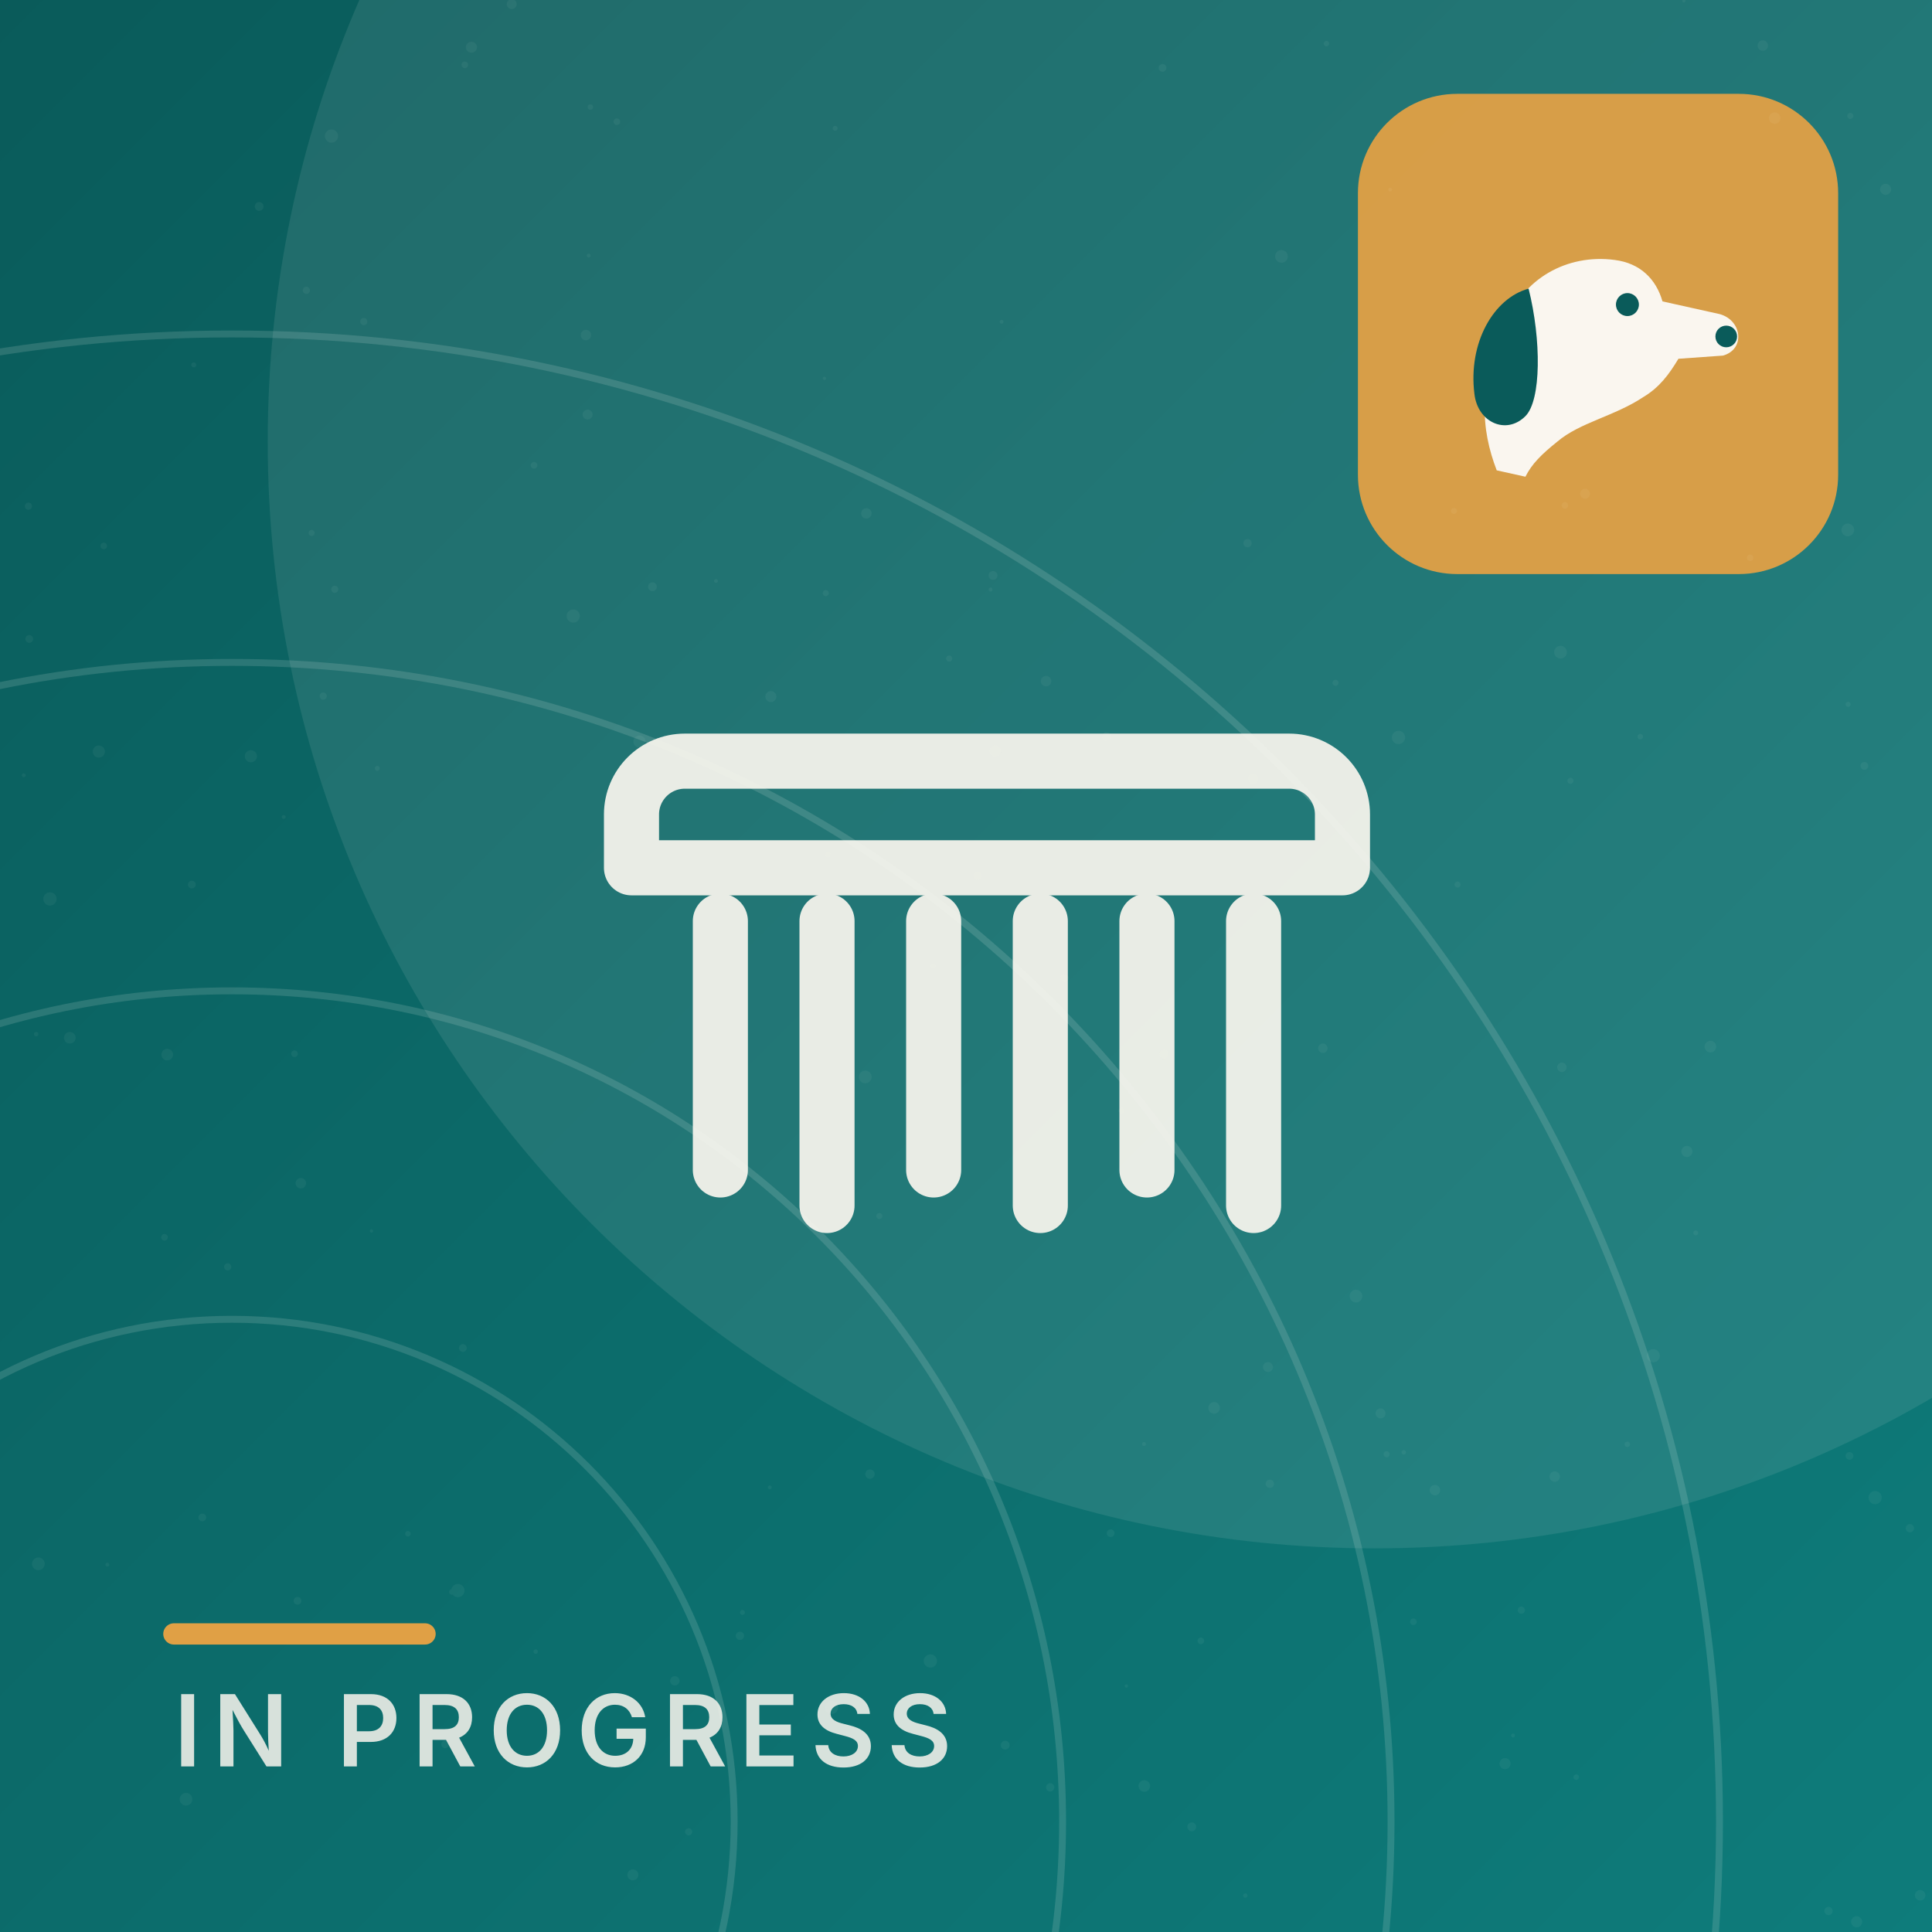
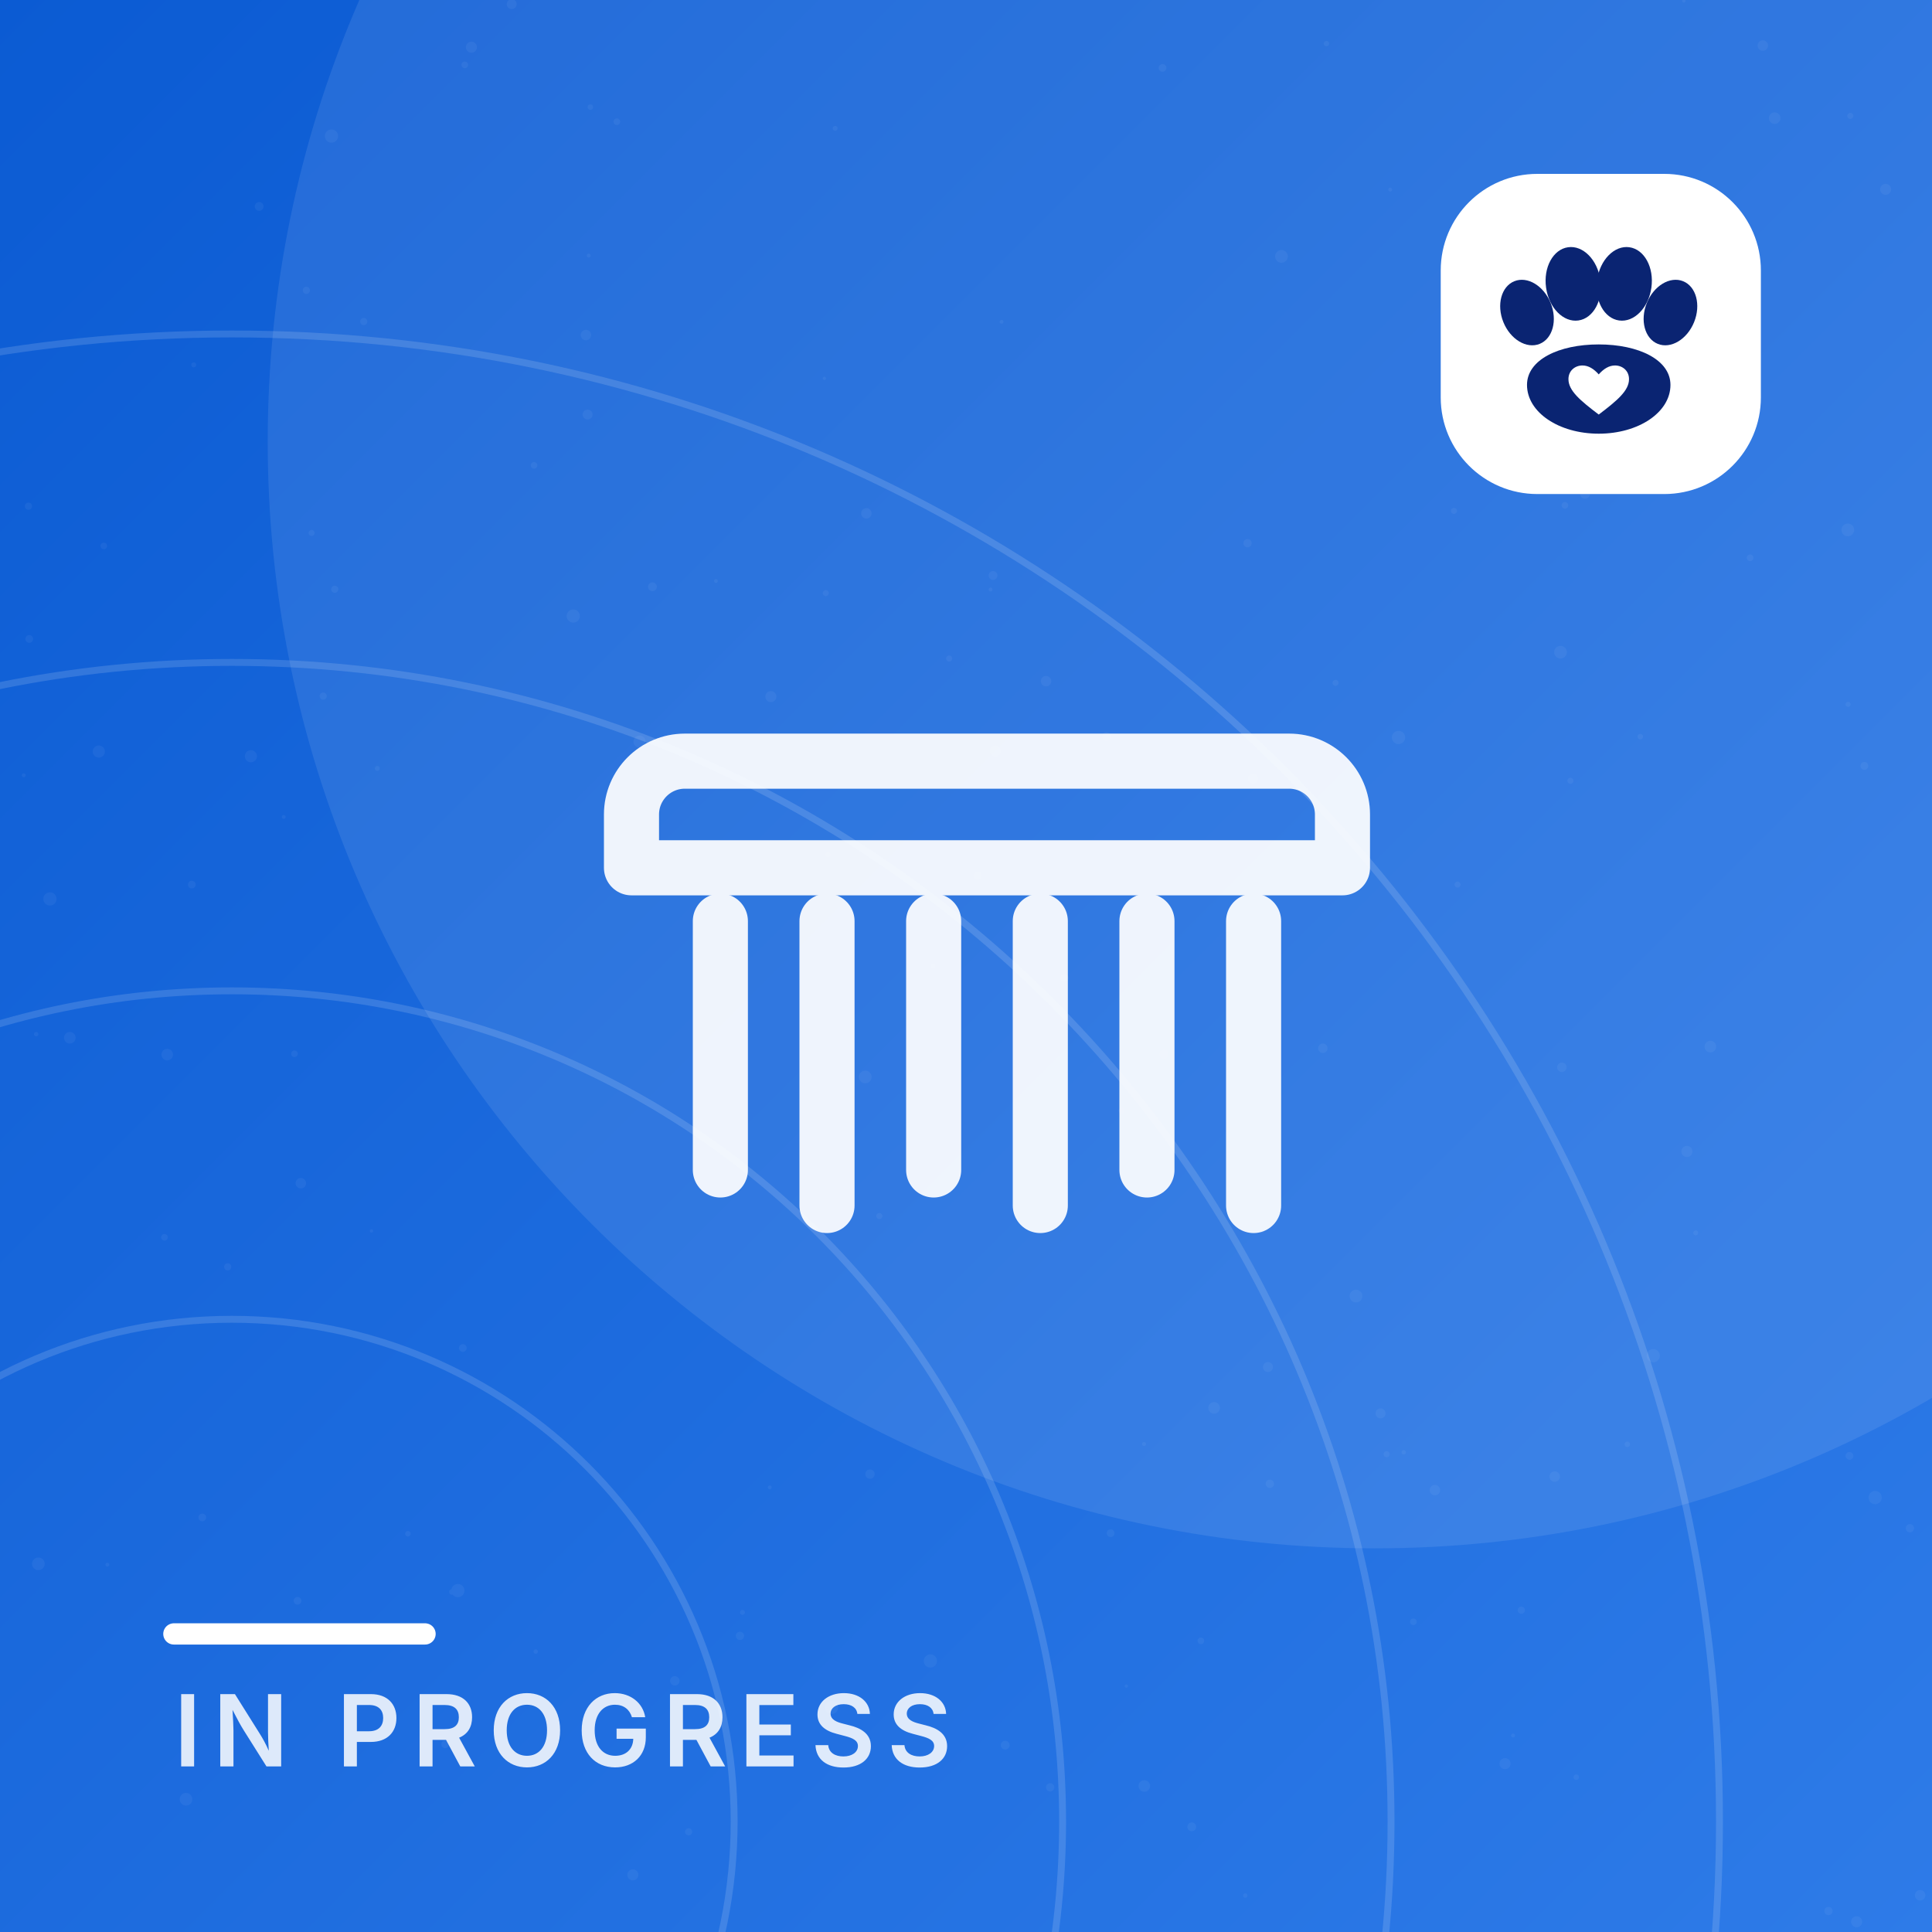
<svg xmlns="http://www.w3.org/2000/svg" viewBox="0 0 700 700" width="700" height="700" role="img" aria-label="In progress">
  <defs>
    <linearGradient id="bg-gallery-02-svg" x1="0" y1="0" x2="1" y2="1">
-       <stop offset="0" stop-color="#0A5B5A" />
-       <stop offset="1" stop-color="#0E7C7B" />
+       <stop offset="0" stop-color="#0B5BD3" />
+       <stop offset="1" stop-color="#2E7BE8" />
    </linearGradient>
    <clipPath id="clip-gallery-02-svg">
      <rect width="700" height="700" />
    </clipPath>
  </defs>
  <g clip-path="url(#clip-gallery-02-svg)">
    <rect width="700" height="700" fill="url(#bg-gallery-02-svg)" />
-     <circle cx="84" cy="660" r="182" fill="none" stroke="#FAF6EF" stroke-width="2.5" opacity=".14" />
-     <circle cx="84" cy="660" r="301" fill="none" stroke="#FAF6EF" stroke-width="2.5" opacity=".14" />
-     <circle cx="84" cy="660" r="420" fill="none" stroke="#FAF6EF" stroke-width="2.5" opacity=".14" />
-     <circle cx="84" cy="660" r="539" fill="none" stroke="#FAF6EF" stroke-width="2.5" opacity=".14" />
-     <circle cx="498" cy="160" r="401" fill="#FAF6EF" opacity=".09" />
+     <circle cx="84" cy="660" r="182" fill="none" stroke="#FFFFFF" stroke-width="2.5" opacity=".14" />
+     <circle cx="84" cy="660" r="301" fill="none" stroke="#FFFFFF" stroke-width="2.5" opacity=".14" />
+     <circle cx="84" cy="660" r="420" fill="none" stroke="#FFFFFF" stroke-width="2.5" opacity=".14" />
+     <circle cx="84" cy="660" r="539" fill="none" stroke="#FFFFFF" stroke-width="2.5" opacity=".14" />
+     <circle cx="498" cy="160" r="401" fill="#FFFFFF" opacity=".09" />
    <g transform="translate(196.6 166.3) scale(3.22)" opacity=".92">
-       <g fill="none" stroke="#FAF6EF" stroke-width="6.2" stroke-linecap="round" stroke-linejoin="round">
+       <g fill="none" stroke="#FFFFFF" stroke-width="6.2" stroke-linecap="round" stroke-linejoin="round">
        <path d="M16 34 H84 a6 6 0 0 1 6 6 v6 H10 v-6 a6 6 0 0 1 6-6 Z" />
        <path d="M20 52 V80 M32 52 V84 M44 52 V80 M56 52 V84 M68 52 V80 M80 52 V84" />
      </g>
    </g>
-     <rect x="492" y="34" width="174" height="174" rx="36" fill="#E0A045" opacity=".95" />
-     <g transform="translate(521.5 63.0)">
-       <g transform="scale(1.155)">
-         <path d="M18 93 C13 80 12 66 21 47 C26 33 40 25 55 27 C63 28 68 33 70 40 L88 44 C95 46 96 55 89 57 L75 58 C72 63 69 67 64 70 C55 76 44 78 37 84 C32 88 29 91 27 95 Z" fill="#FAF6EF" />
-         <path d="M28 36 C17 39 9 53 11 69 C12 78 21 82 27 76 C32 71 32 52 28 36 Z" fill="#0A5B5A" />
-         <circle cx="59" cy="41" r="3.6" fill="#0A5B5A" />
-         <circle cx="90" cy="51" r="3.4" fill="#0A5B5A" />
-       </g>
+     <rect x="522" y="63" width="116" height="116" rx="35" fill="#FFFFFF" />
+     <g transform="translate(521.5 63.0) scale(1.155)">
+       <path d="M50 81.5 C37.5 81.5 27.5 74.8 27.5 66.2 C27.5 58.3 37.5 53.5 50 53.5 C62.5 53.5 72.5 58.3 72.5 66.2 C72.5 74.8 62.5 81.5 50 81.5 Z" fill="#0A2472" />
+       <ellipse cx="27.5" cy="43.5" rx="8.0" ry="10.6" fill="#0A2472" transform="rotate(-22 27.5 43.5)" />
+       <ellipse cx="42.0" cy="34.5" rx="8.6" ry="11.6" fill="#0A2472" transform="rotate(-8 42.0 34.5)" />
+       <ellipse cx="58.0" cy="34.5" rx="8.6" ry="11.6" fill="#0A2472" transform="rotate(8 58.0 34.5)" />
+       <ellipse cx="72.5" cy="43.5" rx="8.0" ry="10.6" fill="#0A2472" transform="rotate(22 72.5 43.5)" />
+       <path d="M50 75.5 C44.2 71.1 40.5 68.0 40.5 64.4 C40.5 61.7 42.6 60.1 44.9 60.1 C46.8 60.1 48.5 61.2 50 62.9 C51.5 61.2 53.2 60.1 55.1 60.1 C57.4 60.1 59.5 61.7 59.5 64.4 C59.5 68.0 55.8 71.1 50 75.5 Z" fill="#FFFFFF" />
    </g>
-     <path d="M63 592 h91" stroke="#E0A045" stroke-width="7.7" stroke-linecap="round" />
-     <text x="63" y="640" fill="#FAF6EF" opacity=".85" font-family="Inter, Helvetica Neue, Arial, sans-serif" font-size="36" font-weight="600" letter-spacing="4.2">IN PROGRESS</text>
-     <g fill="#FAF6EF" opacity="0.05">
+     <path d="M63 592 h91" stroke="#FFFFFF" stroke-width="7.7" stroke-linecap="round" />
+     <text x="63" y="640" fill="#FFFFFF" opacity=".85" font-family="Inter, Helvetica Neue, Arial, sans-serif" font-size="36" font-weight="600" letter-spacing="4.2">IN PROGRESS</text>
+     <g fill="#FFFFFF" opacity="0.05">
      <circle cx="354.2" cy="317.3" r="1.6" />
      <circle cx="269.0" cy="584.2" r="0.9" />
      <circle cx="315.2" cy="534.1" r="1.7" />
      <circle cx="634.1" cy="202.1" r="1.2" />
      <circle cx="213.3" cy="92.6" r="0.7" />
      <circle cx="359.8" cy="208.5" r="1.6" />
      <circle cx="672.7" cy="696.3" r="2.0" />
      <circle cx="231.7" cy="268.7" r="2.2" />
      <circle cx="163.7" cy="576.8" r="1.0" />
      <circle cx="313.5" cy="390.2" r="2.3" />
      <circle cx="512.1" cy="587.6" r="1.2" />
      <circle cx="244.5" cy="609.0" r="1.7" />
      <circle cx="503.7" cy="68.7" r="0.7" />
      <circle cx="299.2" cy="214.9" r="1.1" />
      <circle cx="571.1" cy="643.9" r="1.0" />
      <circle cx="70.2" cy="132.2" r="0.9" />
      <circle cx="506.7" cy="267.2" r="2.4" />
      <circle cx="13.1" cy="374.7" r="0.8" />
      <circle cx="594.3" cy="266.9" r="1.0" />
      <circle cx="408.1" cy="610.9" r="0.6" />
      <circle cx="161.3" cy="632.0" r="1.4" />
      <circle cx="67.4" cy="651.9" r="2.3" />
      <circle cx="298.7" cy="137.1" r="0.6" />
      <circle cx="519.9" cy="539.9" r="1.9" />
      <circle cx="483.9" cy="247.4" r="1.1" />
      <circle cx="402.4" cy="555.5" r="1.4" />
      <circle cx="360.6" cy="272.1" r="2.1" />
      <circle cx="669.5" cy="192.0" r="2.3" />
      <circle cx="569.0" cy="282.9" r="1.1" />
      <circle cx="479.3" cy="379.8" r="1.7" />
      <circle cx="695.7" cy="686.7" r="1.9" />
      <circle cx="362.9" cy="116.6" r="0.7" />
      <circle cx="574.3" cy="178.9" r="1.8" />
      <circle cx="212.9" cy="150.2" r="1.8" />
      <circle cx="120.1" cy="49.3" r="2.4" />
      <circle cx="279.3" cy="252.4" r="2.0" />
      <circle cx="147.8" cy="555.7" r="1.0" />
      <circle cx="508.6" cy="526.2" r="0.8" />
      <circle cx="268.1" cy="592.7" r="1.5" />
      <circle cx="302.6" cy="46.5" r="0.9" />
      <circle cx="662.5" cy="692.4" r="1.5" />
      <circle cx="464.3" cy="92.9" r="2.3" />
      <circle cx="439.9" cy="510.1" r="2.1" />
      <circle cx="167.7" cy="488.4" r="1.4" />
      <circle cx="212.3" cy="121.4" r="1.9" />
      <circle cx="131.8" cy="116.5" r="1.3" />
      <circle cx="300.0" cy="309.7" r="1.0" />
      <circle cx="683.2" cy="68.6" r="2.0" />
      <circle cx="528.1" cy="320.5" r="1.1" />
      <circle cx="589.6" cy="523.3" r="1.0" />
      <circle cx="614.4" cy="446.7" r="0.9" />
      <circle cx="669.6" cy="255.2" r="0.9" />
      <circle cx="670.1" cy="527.5" r="1.4" />
      <circle cx="385.6" cy="354.3" r="1.5" />
      <circle cx="59.6" cy="448.3" r="1.2" />
      <circle cx="117.1" cy="252.2" r="1.3" />
      <circle cx="37.6" cy="197.8" r="1.2" />
      <circle cx="102.8" cy="296.0" r="0.7" />
      <circle cx="343.9" cy="238.6" r="1.1" />
      <circle cx="457.2" cy="445.8" r="0.8" />
      <circle cx="82.5" cy="459.0" r="1.3" />
      <circle cx="112.9" cy="193.1" r="1.1" />
      <circle cx="168.4" cy="23.5" r="1.2" />
      <circle cx="610.1" cy="0.3" r="0.6" />
      <circle cx="106.7" cy="381.8" r="1.2" />
      <circle cx="500.2" cy="512.1" r="1.8" />
      <circle cx="337.1" cy="601.8" r="2.4" />
      <circle cx="90.9" cy="274.0" r="2.2" />
      <circle cx="454.0" cy="282.1" r="1.9" />
      <circle cx="194.1" cy="598.4" r="0.8" />
      <circle cx="73.3" cy="549.8" r="1.4" />
      <circle cx="545.3" cy="639.0" r="2.0" />
      <circle cx="452.0" cy="196.8" r="1.5" />
      <circle cx="165.9" cy="576.3" r="2.4" />
      <circle cx="25.3" cy="376.0" r="2.1" />
      <circle cx="675.5" cy="277.5" r="1.4" />
      <circle cx="213.9" cy="38.8" r="1.0" />
      <circle cx="679.4" cy="542.6" r="2.4" />
      <circle cx="421.2" cy="24.6" r="1.4" />
      <circle cx="619.7" cy="379.2" r="2.1" />
      <circle cx="10.6" cy="231.5" r="1.4" />
      <circle cx="313.9" cy="186.0" r="1.9" />
      <circle cx="551.2" cy="583.4" r="1.3" />
      <circle cx="60.6" cy="382.1" r="2.1" />
      <circle cx="223.5" cy="44.1" r="1.2" />
      <circle cx="185.4" cy="1.5" r="1.8" />
      <circle cx="13.9" cy="566.6" r="2.3" />
      <circle cx="563.3" cy="535.0" r="1.9" />
      <circle cx="565.9" cy="386.7" r="1.7" />
      <circle cx="18.1" cy="325.7" r="2.4" />
      <circle cx="35.8" cy="272.3" r="2.2" />
      <circle cx="364.2" cy="632.3" r="1.6" />
      <circle cx="249.5" cy="663.7" r="1.3" />
      <circle cx="599.0" cy="491.2" r="2.4" />
      <circle cx="414.5" cy="523.2" r="0.7" />
      <circle cx="480.6" cy="15.8" r="1.0" />
      <circle cx="526.8" cy="185.1" r="1.1" />
      <circle cx="451.2" cy="686.8" r="0.8" />
      <circle cx="109.0" cy="428.7" r="1.9" />
      <circle cx="134.6" cy="446.0" r="0.6" />
      <circle cx="111.0" cy="105.2" r="1.3" />
      <circle cx="431.8" cy="661.9" r="1.6" />
      <circle cx="338.1" cy="350.0" r="0.9" />
      <circle cx="459.4" cy="495.3" r="1.8" />
      <circle cx="278.9" cy="538.9" r="0.7" />
      <circle cx="69.5" cy="320.5" r="1.4" />
      <circle cx="229.3" cy="679.3" r="2.0" />
      <circle cx="318.6" cy="440.6" r="1.1" />
      <circle cx="502.4" cy="526.9" r="1.1" />
      <circle cx="421.7" cy="382.0" r="1.7" />
      <circle cx="8.6" cy="280.9" r="0.7" />
      <circle cx="400.9" cy="266.9" r="1.6" />
      <circle cx="10.3" cy="183.4" r="1.3" />
      <circle cx="406.4" cy="402.4" r="1.1" />
      <circle cx="638.7" cy="16.5" r="1.9" />
      <circle cx="548.2" cy="628.8" r="0.7" />
      <circle cx="358.9" cy="213.6" r="0.7" />
      <circle cx="380.5" cy="647.6" r="1.5" />
      <circle cx="643.0" cy="42.8" r="2.1" />
      <circle cx="259.4" cy="210.5" r="0.7" />
      <circle cx="692.0" cy="553.7" r="1.5" />
      <circle cx="301.3" cy="618.6" r="2.4" />
      <circle cx="670.4" cy="42.0" r="1.1" />
      <circle cx="236.4" cy="212.6" r="1.6" />
      <circle cx="170.8" cy="17.1" r="2.0" />
      <circle cx="107.8" cy="580.0" r="1.4" />
      <circle cx="414.6" cy="647.1" r="2.1" />
      <circle cx="93.9" cy="74.8" r="1.6" />
      <circle cx="435.1" cy="594.5" r="1.2" />
      <circle cx="611.2" cy="417.2" r="2.0" />
      <circle cx="121.3" cy="213.5" r="1.3" />
      <circle cx="379.0" cy="246.8" r="1.9" />
      <circle cx="567.0" cy="183.1" r="1.2" />
      <circle cx="460.1" cy="537.6" r="1.5" />
      <circle cx="207.7" cy="223.2" r="2.4" />
      <circle cx="38.9" cy="566.9" r="0.7" />
      <circle cx="565.4" cy="236.3" r="2.3" />
      <circle cx="136.7" cy="278.4" r="0.9" />
      <circle cx="491.3" cy="469.6" r="2.3" />
      <circle cx="193.5" cy="168.6" r="1.2" />
    </g>
  </g>
</svg>
